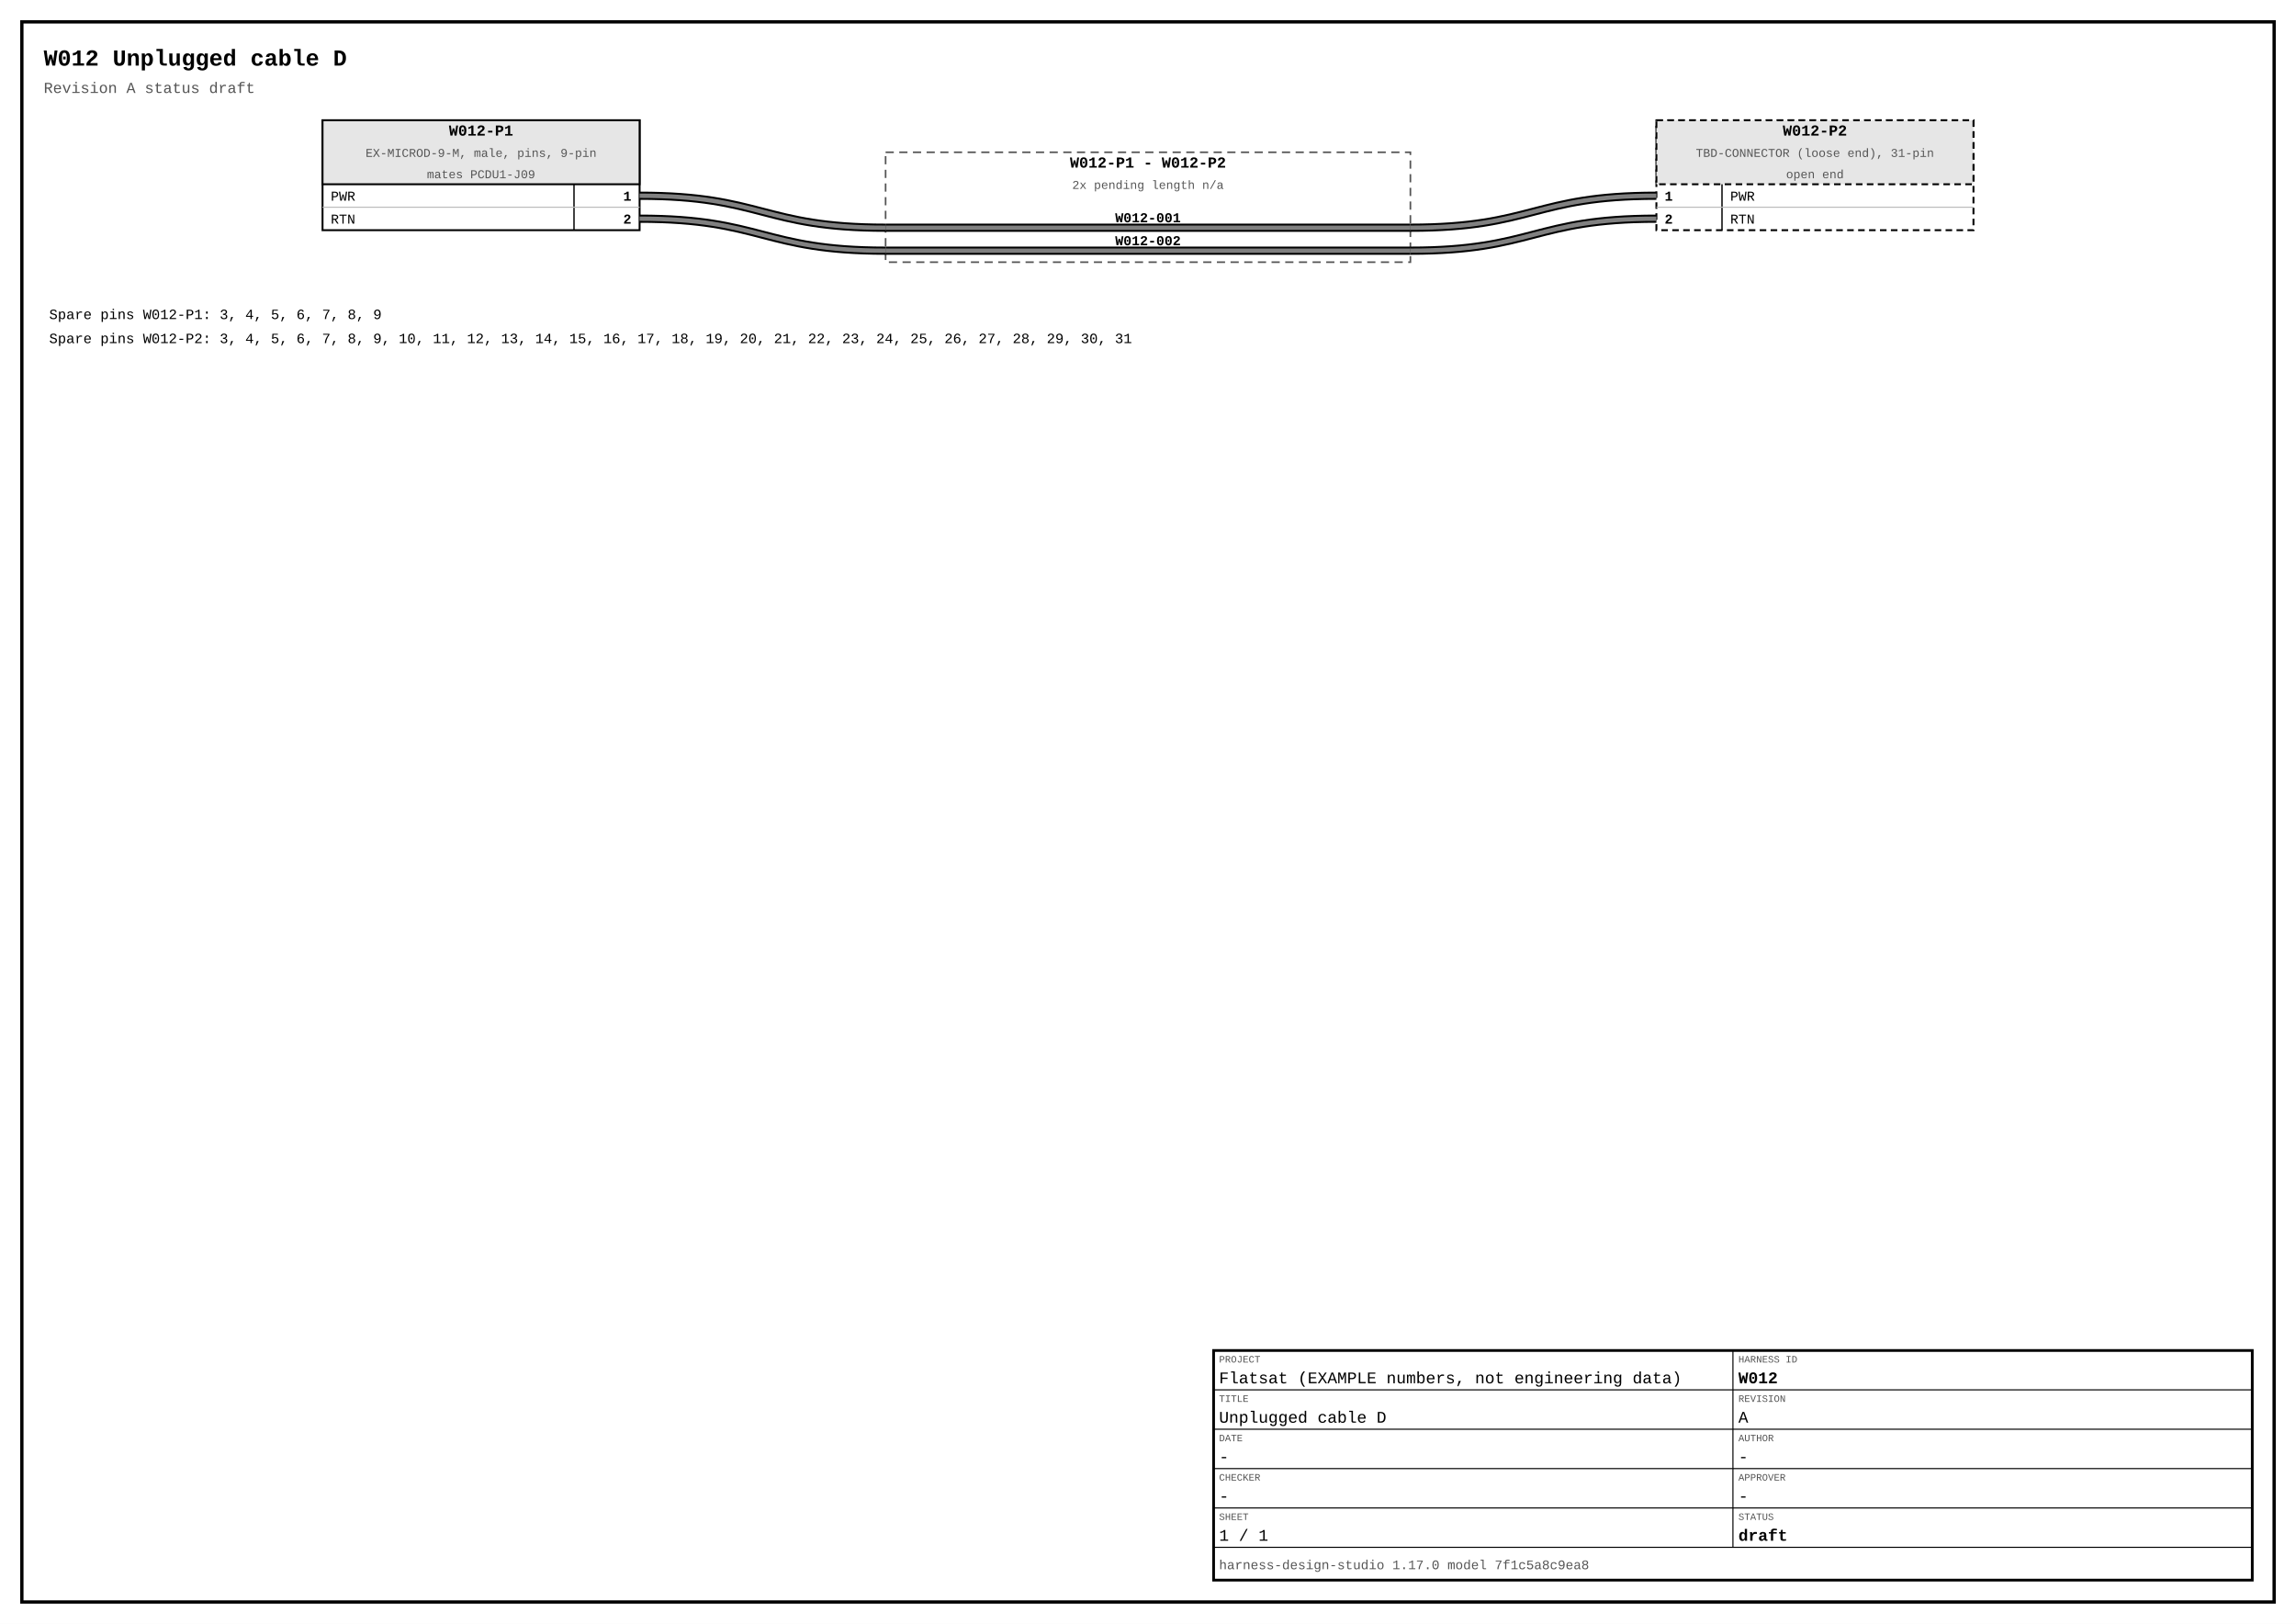
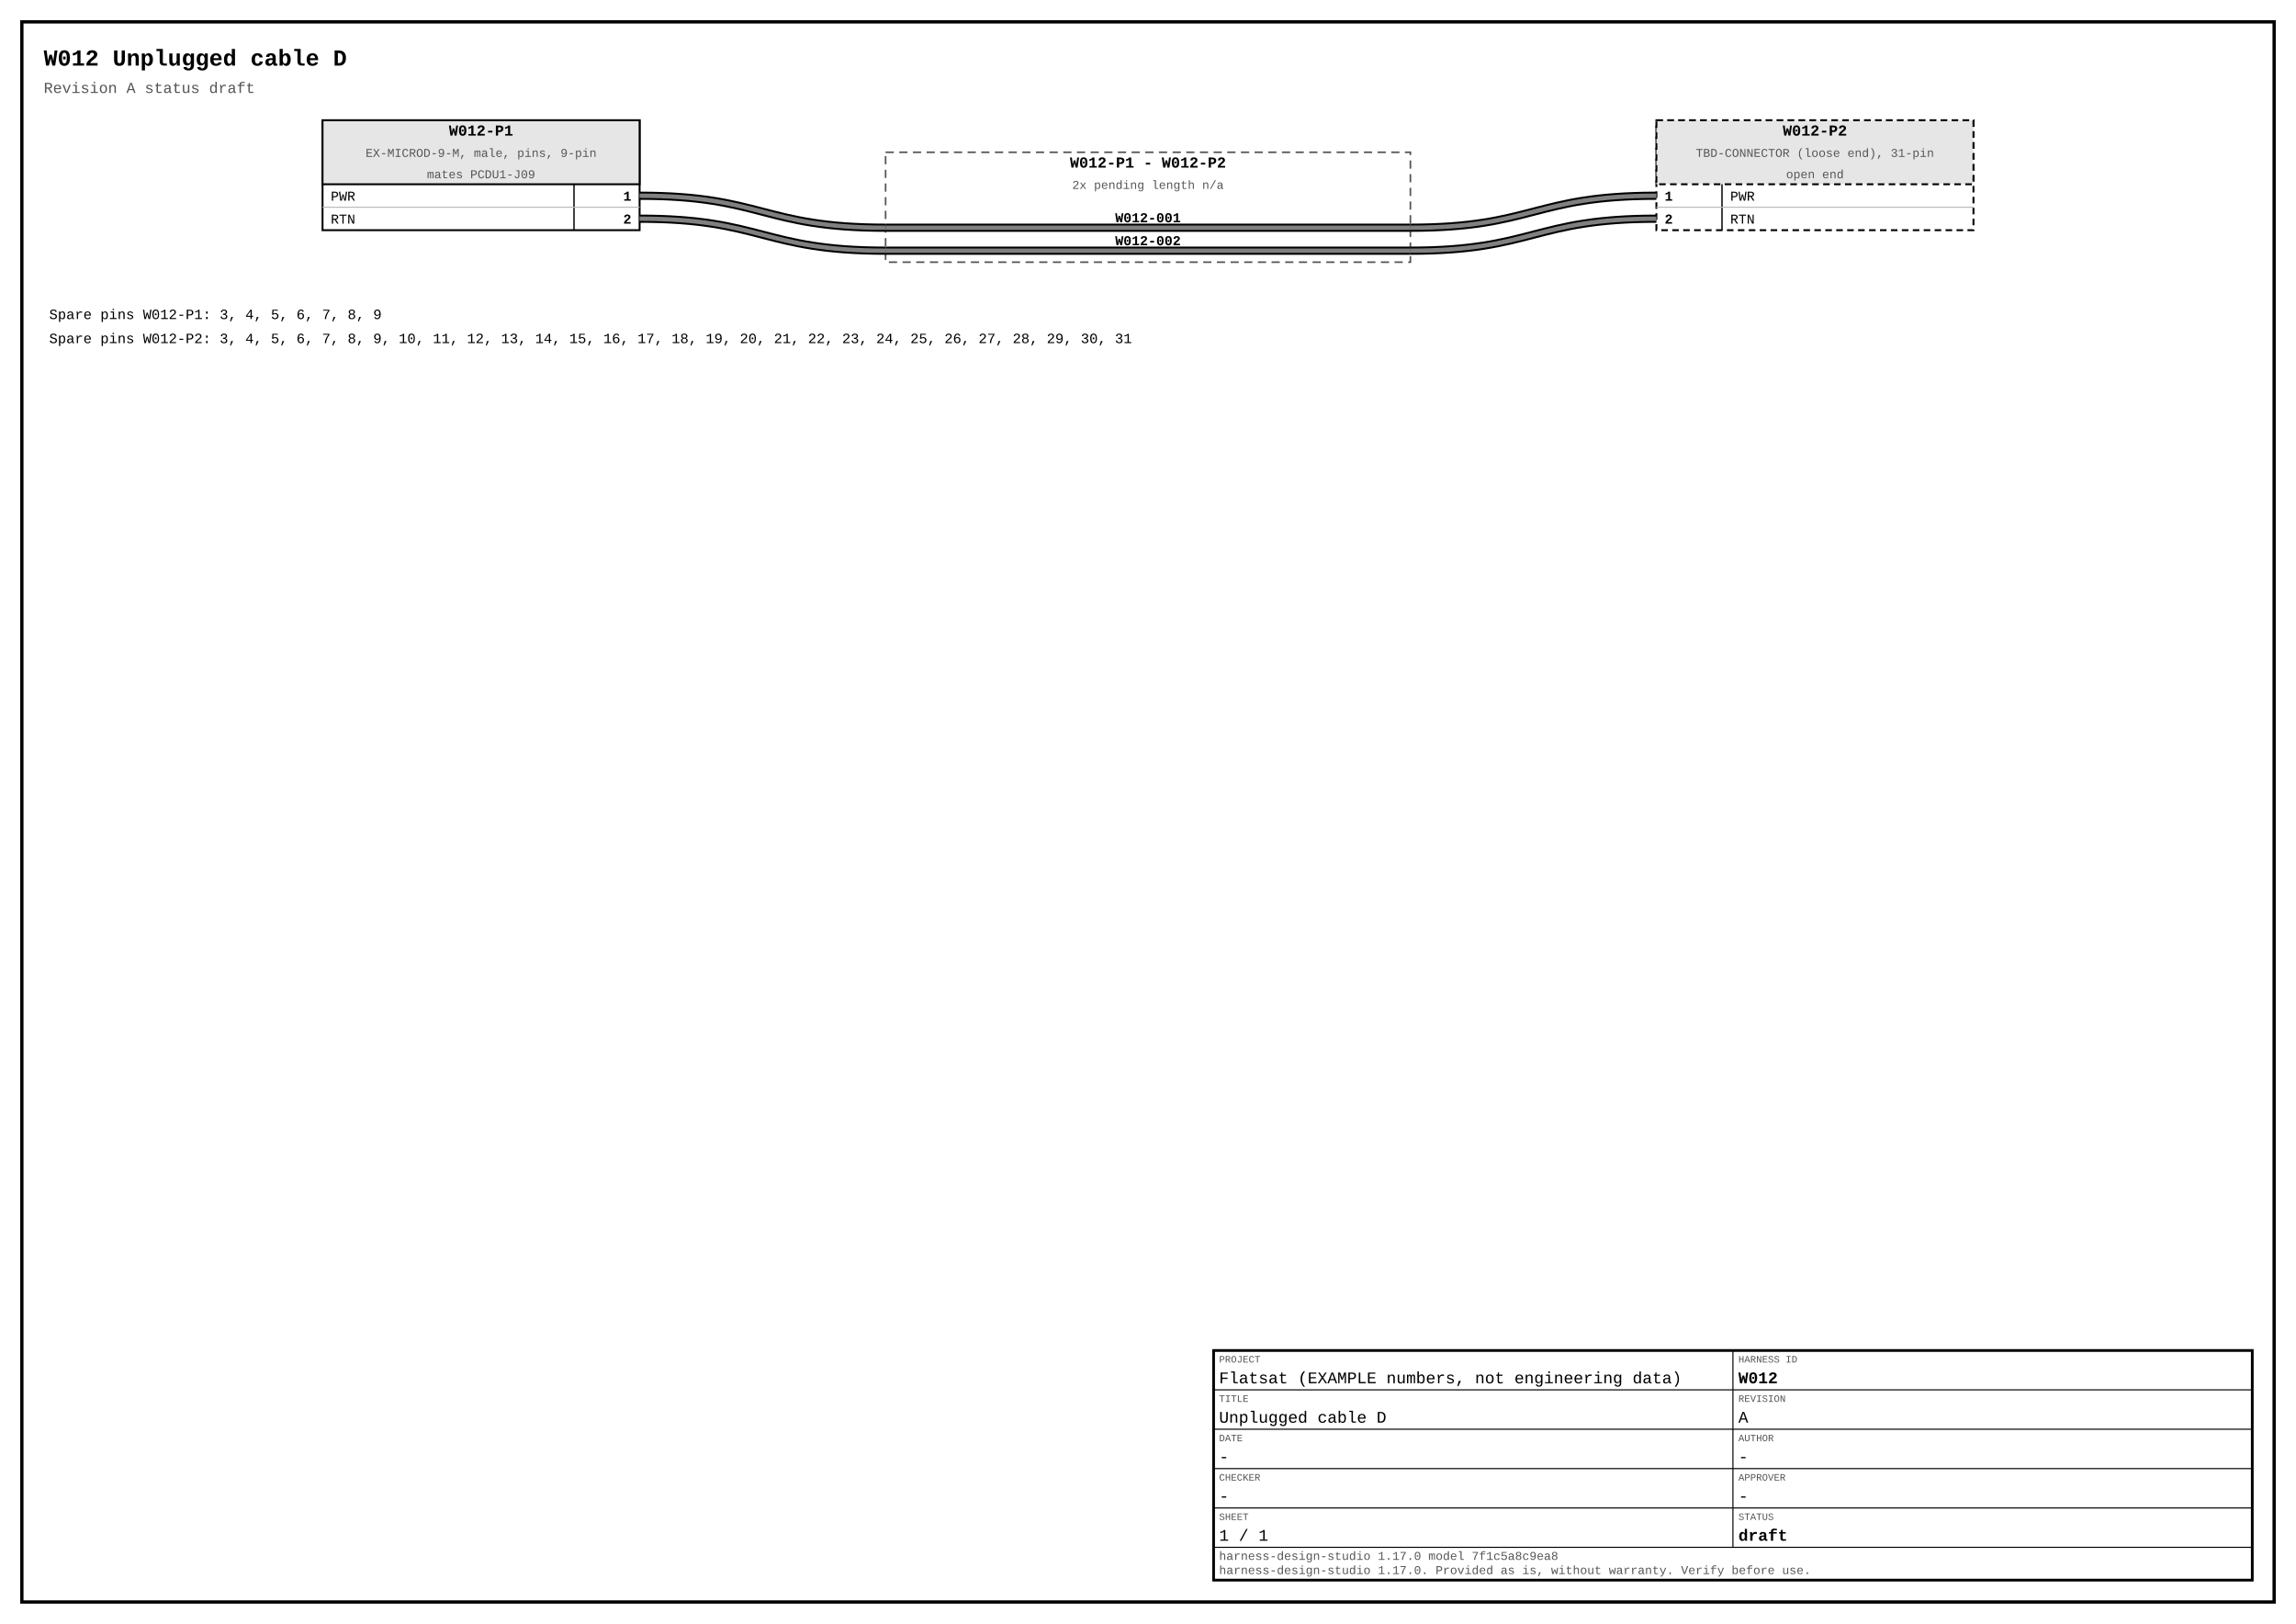
<svg xmlns="http://www.w3.org/2000/svg" width="420mm" height="297mm" viewBox="0 0 420 297" font-family="Courier New, Courier, monospace">
  <rect x="0" y="0" width="420" height="297" fill="#ffffff" />
  <rect x="4" y="4" width="412" height="289" fill="none" stroke="#000000" stroke-width="0.6" />
  <text x="8" y="12" font-size="4.2" font-weight="bold" text-anchor="start" fill="#000000">W012  Unplugged cable D</text>
  <text x="8" y="17" font-size="2.8" text-anchor="start" fill="#555555">Revision A  status draft</text>
  <rect x="59" y="22" width="58" height="20.1" fill="#ffffff" stroke="#000000" stroke-width="0.35" />
  <rect x="59" y="22" width="58" height="11.7" fill="#e6e6e6" stroke="#000000" stroke-width="0.35" />
  <text x="88" y="24.8" font-size="2.8" font-weight="bold" text-anchor="middle" fill="#000000">W012-P1</text>
  <text x="88" y="28.7" font-size="2.2" text-anchor="middle" fill="#555555">EX-MICROD-9-M, male, pins, 9-pin</text>
  <text x="88" y="32.6" font-size="2.2" text-anchor="middle" fill="#555555">mates PCDU1-J09</text>
  <line x1="105" y1="33.7" x2="105" y2="42.1" stroke="#000000" stroke-width="0.25" />
  <line x1="59" y1="37.9" x2="117" y2="37.9" stroke="#bbbbbb" stroke-width="0.2" />
  <text x="60.5" y="36.7" font-size="2.5" text-anchor="start" fill="#000000" data-ref="sig/W012-P1/1">PWR</text>
  <text x="115.5" y="36.7" font-size="2.5" font-weight="bold" text-anchor="end" fill="#000000" data-ref="pin/W012-P1/1">1</text>
  <text x="60.5" y="40.9" font-size="2.5" text-anchor="start" fill="#000000" data-ref="sig/W012-P1/2">RTN</text>
  <text x="115.5" y="40.9" font-size="2.5" font-weight="bold" text-anchor="end" fill="#000000" data-ref="pin/W012-P1/2">2</text>
  <rect x="303" y="22" width="58" height="20.1" fill="#ffffff" stroke="#000000" stroke-width="0.35" stroke-dasharray="1.2 0.8" />
  <rect x="303" y="22" width="58" height="11.7" fill="#e6e6e6" stroke="#000000" stroke-width="0.35" stroke-dasharray="1.2 0.8" />
  <text x="332" y="24.8" font-size="2.8" font-weight="bold" text-anchor="middle" fill="#000000">W012-P2</text>
  <text x="332" y="28.7" font-size="2.2" text-anchor="middle" fill="#555555" data-ref="part/W012-P2">TBD-CONNECTOR (loose end), 31-pin</text>
  <text x="332" y="32.6" font-size="2.2" text-anchor="middle" fill="#555555" data-ref="end/W012-P2">open end</text>
  <line x1="315" y1="33.7" x2="315" y2="42.1" stroke="#000000" stroke-width="0.25" />
  <line x1="303" y1="37.9" x2="361" y2="37.9" stroke="#bbbbbb" stroke-width="0.2" />
  <text x="304.5" y="36.7" font-size="2.5" font-weight="bold" text-anchor="start" fill="#000000" data-ref="pin/W012-P2/1">1</text>
  <text x="316.5" y="36.7" font-size="2.5" text-anchor="start" fill="#000000" data-ref="sig/W012-P2/1">PWR</text>
  <text x="304.5" y="40.9" font-size="2.5" font-weight="bold" text-anchor="start" fill="#000000" data-ref="pin/W012-P2/2">2</text>
  <text x="316.5" y="40.9" font-size="2.5" text-anchor="start" fill="#000000" data-ref="sig/W012-P2/2">RTN</text>
  <rect x="162" y="27.85" width="96" height="20.1" fill="none" stroke="#555555" stroke-width="0.3" stroke-dasharray="1.5 1" />
  <text x="210" y="30.65" font-size="2.8" font-weight="bold" text-anchor="middle" fill="#000000">W012-P1 - W012-P2</text>
  <text x="210" y="34.55" font-size="2.2" text-anchor="middle" fill="#555555">2x  pending  length n/a</text>
  <path d="M 117 35.8 C 139.5 35.8 139.5 41.65 162 41.65" fill="none" stroke="#000000" stroke-width="1.5" />
  <line x1="162" y1="41.65" x2="258" y2="41.65" stroke="#000000" stroke-width="1.5" />
  <path d="M 258 41.65 C 280.5 41.65 280.5 35.8 303 35.8" fill="none" stroke="#000000" stroke-width="1.5" />
  <path d="M 117 35.8 C 139.5 35.8 139.5 41.65 162 41.65" fill="none" stroke="#808080" stroke-width="0.8" />
  <line x1="162" y1="41.65" x2="258" y2="41.65" stroke="#808080" stroke-width="0.8" />
  <path d="M 258 41.65 C 280.5 41.65 280.5 35.8 303 35.8" fill="none" stroke="#808080" stroke-width="0.8" />
  <text x="210" y="40.65" font-size="2.5" font-weight="bold" text-anchor="middle" fill="#000000">W012-001</text>
  <path d="M 117 40 C 139.5 40 139.5 45.85 162 45.85" fill="none" stroke="#000000" stroke-width="1.5" />
  <line x1="162" y1="45.85" x2="258" y2="45.85" stroke="#000000" stroke-width="1.5" />
  <path d="M 258 45.85 C 280.5 45.85 280.5 40 303 40" fill="none" stroke="#000000" stroke-width="1.5" />
  <path d="M 117 40 C 139.5 40 139.5 45.85 162 45.85" fill="none" stroke="#808080" stroke-width="0.8" />
  <line x1="162" y1="45.85" x2="258" y2="45.85" stroke="#808080" stroke-width="0.8" />
  <path d="M 258 45.85 C 280.5 45.85 280.5 40 303 40" fill="none" stroke="#808080" stroke-width="0.8" />
  <text x="210" y="44.85" font-size="2.5" font-weight="bold" text-anchor="middle" fill="#000000">W012-002</text>
  <text x="9" y="58.35" font-size="2.6" text-anchor="start" fill="#000000">Spare pins W012-P1: 3, 4, 5, 6, 7, 8, 9</text>
  <text x="9" y="62.75" font-size="2.6" text-anchor="start" fill="#000000">Spare pins W012-P2: 3, 4, 5, 6, 7, 8, 9, 10, 11, 12, 13, 14, 15, 16, 17, 18, 19, 20, 21, 22, 23, 24, 25, 26, 27, 28, 29, 30, 31</text>
  <rect x="222" y="247" width="190" height="42" fill="none" stroke="#000000" stroke-width="0.5" />
  <line x1="222" y1="247" x2="317" y2="247" stroke="#000000" stroke-width="0.2" />
  <text x="223" y="249.2" font-size="1.8" text-anchor="start" fill="#555555">PROJECT</text>
  <text x="223" y="253" font-size="3" text-anchor="start" fill="#000000">Flatsat (EXAMPLE numbers, not engineering data)</text>
  <line x1="317" y1="247" x2="412" y2="247" stroke="#000000" stroke-width="0.2" />
  <text x="318" y="249.2" font-size="1.8" text-anchor="start" fill="#555555">HARNESS ID</text>
  <text x="318" y="253" font-size="3" font-weight="bold" text-anchor="start" fill="#000000">W012</text>
  <line x1="222" y1="254.2" x2="317" y2="254.2" stroke="#000000" stroke-width="0.2" />
  <text x="223" y="256.4" font-size="1.8" text-anchor="start" fill="#555555">TITLE</text>
  <text x="223" y="260.2" font-size="3" text-anchor="start" fill="#000000">Unplugged cable D</text>
  <line x1="317" y1="254.2" x2="412" y2="254.2" stroke="#000000" stroke-width="0.2" />
  <text x="318" y="256.4" font-size="1.8" text-anchor="start" fill="#555555">REVISION</text>
  <text x="318" y="260.2" font-size="3" text-anchor="start" fill="#000000">A</text>
  <line x1="222" y1="261.4" x2="317" y2="261.4" stroke="#000000" stroke-width="0.2" />
  <text x="223" y="263.6" font-size="1.8" text-anchor="start" fill="#555555">DATE</text>
  <text x="223" y="267.4" font-size="3" text-anchor="start" fill="#000000">-</text>
  <line x1="317" y1="261.4" x2="412" y2="261.4" stroke="#000000" stroke-width="0.2" />
  <text x="318" y="263.6" font-size="1.8" text-anchor="start" fill="#555555">AUTHOR</text>
  <text x="318" y="267.4" font-size="3" text-anchor="start" fill="#000000">-</text>
  <line x1="222" y1="268.6" x2="317" y2="268.6" stroke="#000000" stroke-width="0.2" />
  <text x="223" y="270.8" font-size="1.8" text-anchor="start" fill="#555555">CHECKER</text>
  <text x="223" y="274.6" font-size="3" text-anchor="start" fill="#000000">-</text>
  <line x1="317" y1="268.6" x2="412" y2="268.6" stroke="#000000" stroke-width="0.2" />
  <text x="318" y="270.8" font-size="1.8" text-anchor="start" fill="#555555">APPROVER</text>
  <text x="318" y="274.6" font-size="3" text-anchor="start" fill="#000000">-</text>
  <line x1="222" y1="275.8" x2="317" y2="275.8" stroke="#000000" stroke-width="0.2" />
  <text x="223" y="278" font-size="1.8" text-anchor="start" fill="#555555">SHEET</text>
  <text x="223" y="281.8" font-size="3" text-anchor="start" fill="#000000">1 / 1</text>
  <line x1="317" y1="275.8" x2="412" y2="275.8" stroke="#000000" stroke-width="0.2" />
  <text x="318" y="278" font-size="1.8" text-anchor="start" fill="#555555">STATUS</text>
  <text x="318" y="281.8" font-size="3" font-weight="bold" text-anchor="start" fill="#000000">draft</text>
  <line x1="317" y1="247" x2="317" y2="283" stroke="#000000" stroke-width="0.2" />
  <line x1="222" y1="283" x2="412" y2="283" stroke="#000000" stroke-width="0.2" />
-   <text x="223" y="287" font-size="2.4" text-anchor="start" fill="#555555">harness-design-studio 1.17.0 model 7f1c5a8c9ea8</text>
+   <text x="223" y="285.3" font-size="2.2" text-anchor="start" fill="#555555">harness-design-studio 1.17.0 model 7f1c5a8c9ea8</text>
+   <text x="223" y="287.9" font-size="2.2" text-anchor="start" fill="#555555">harness-design-studio 1.17.0. Provided as is, without warranty. Verify before use.</text>
</svg>
